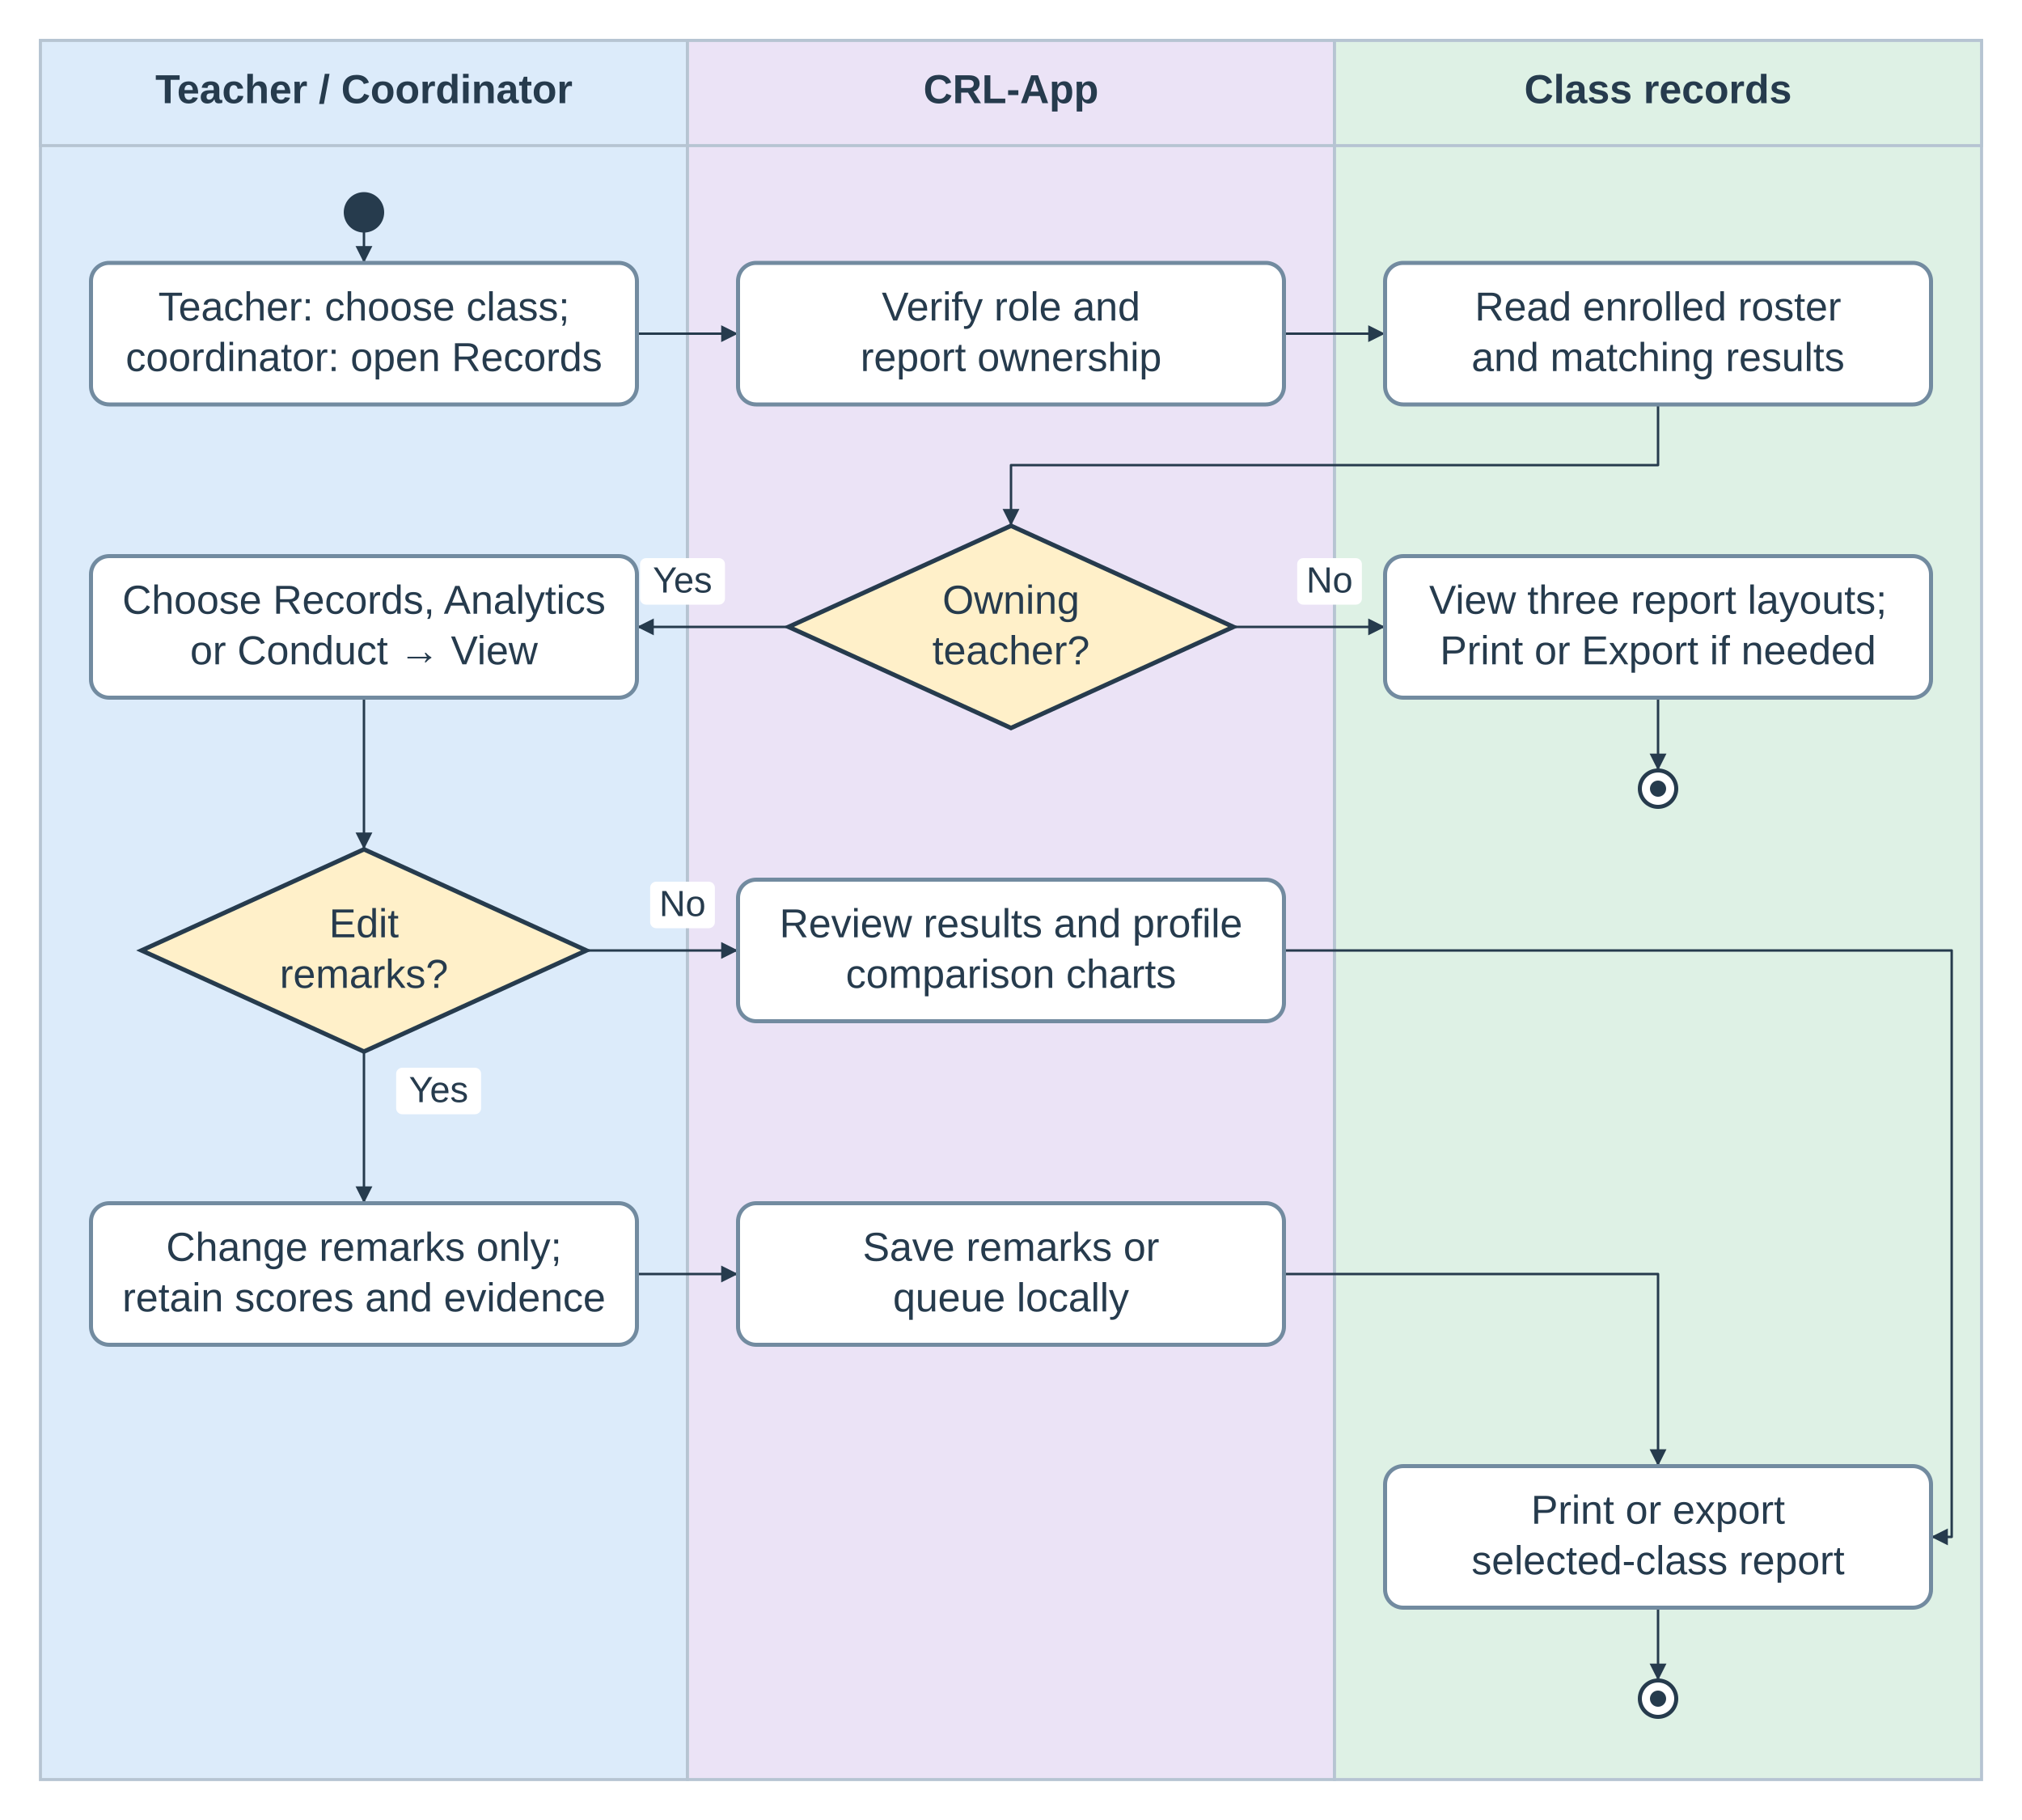
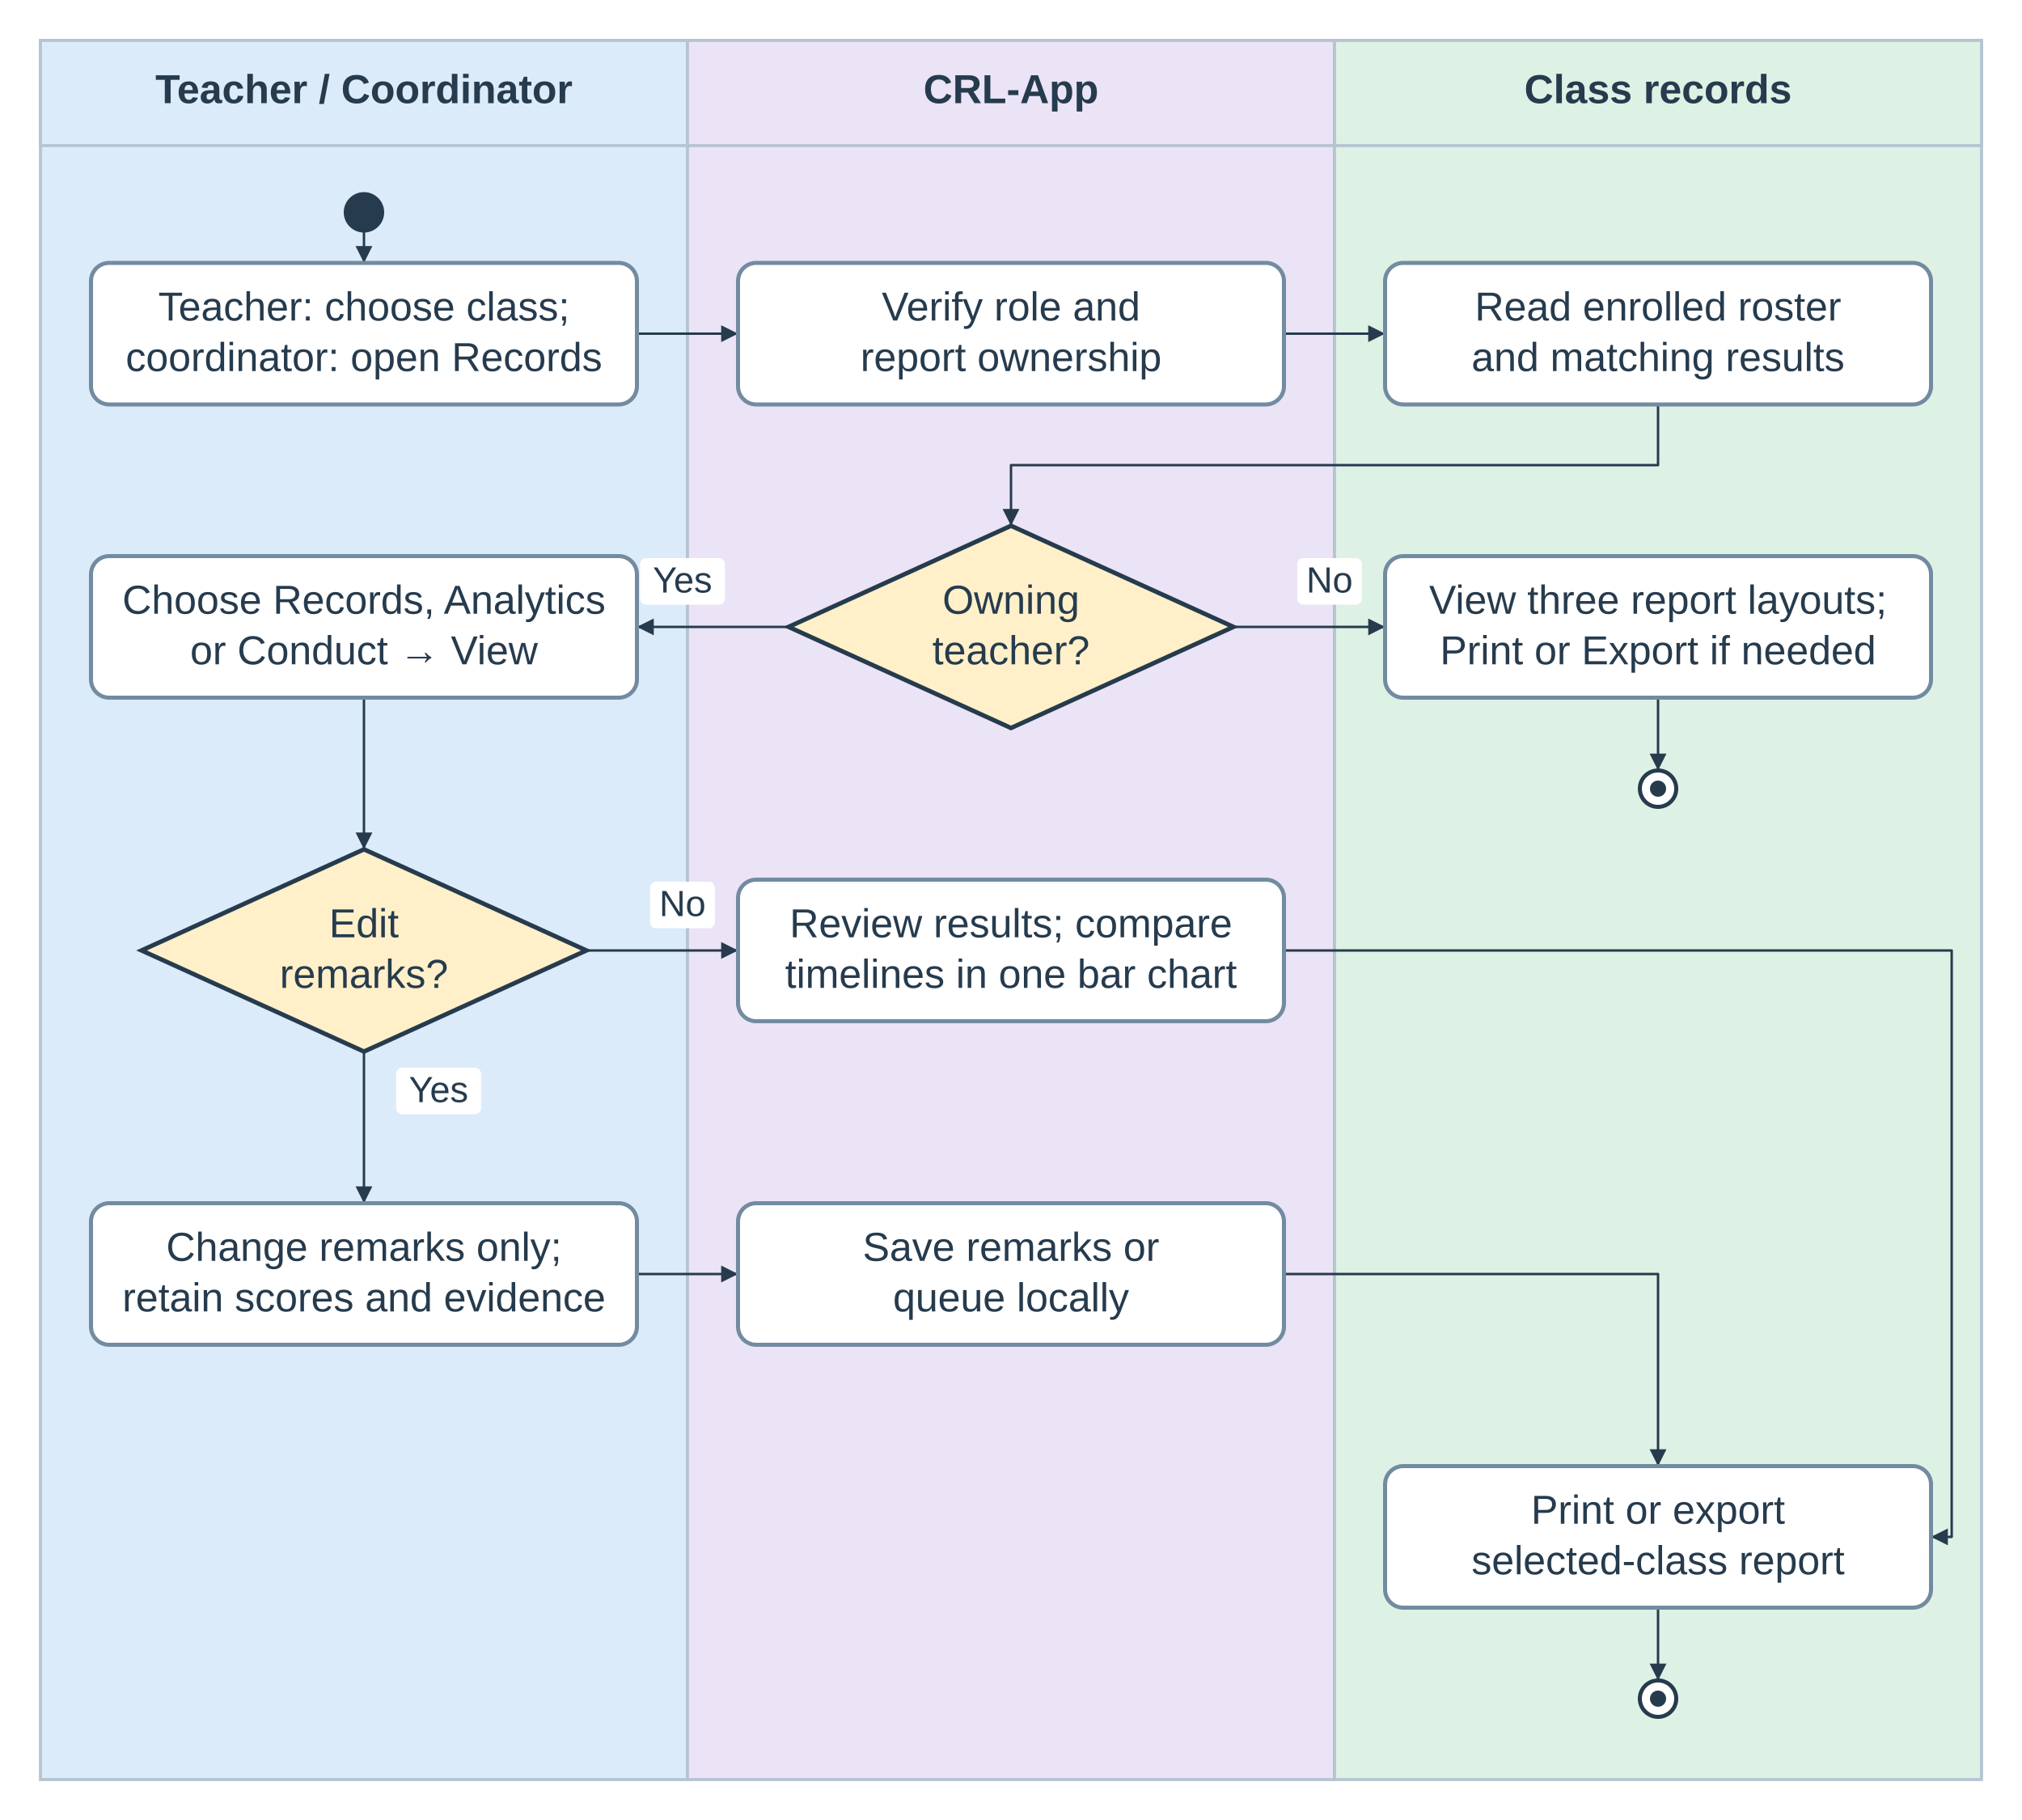
<svg xmlns="http://www.w3.org/2000/svg" width="1000" height="900" viewBox="0 0 1000 900">
  <rect width="100%" height="100%" fill="white" />
  <defs>
    <marker id="arrow" viewBox="0 0 12 12" refX="11" refY="6" markerWidth="10" markerHeight="10" markerUnits="userSpaceOnUse" orient="auto-start-reverse">
      <path d="M1,1 L11,6 L1,11 Z" fill="#263b4d" />
    </marker>
  </defs>
  <rect x="20.0" y="20" width="320.0" height="860" rx="0" fill="#dcebfa" stroke="#b6c4d2" stroke-width="1.5" />
  <rect x="20.0" y="20" width="320.0" height="52" rx="0" fill="#dcebfa" stroke="#b6c4d2" stroke-width="1.5" />
  <rect x="340.0" y="20" width="320.0" height="860" rx="0" fill="#ebe3f6" stroke="#b6c4d2" stroke-width="1.5" />
  <rect x="340.0" y="20" width="320.0" height="52" rx="0" fill="#ebe3f6" stroke="#b6c4d2" stroke-width="1.5" />
  <rect x="660.0" y="20" width="320.0" height="860" rx="0" fill="#def1e5" stroke="#b6c4d2" stroke-width="1.5" />
  <rect x="660.0" y="20" width="320.0" height="52" rx="0" fill="#def1e5" stroke="#b6c4d2" stroke-width="1.5" />
  <polyline points="180.0,114.0 180.0,130.0" fill="none" stroke="#263b4d" stroke-width="1.2" stroke-linejoin="round" marker-end="url(#arrow)" />
  <polyline points="315.0,165.0 365.0,165.0" fill="none" stroke="#263b4d" stroke-width="1.2" stroke-linejoin="round" marker-end="url(#arrow)" />
  <polyline points="635.0,165.0 685.0,165.0" fill="none" stroke="#263b4d" stroke-width="1.2" stroke-linejoin="round" marker-end="url(#arrow)" />
  <polyline points="820.0,200.0 820.0,230 500.0,230 500.0,260.0" fill="none" stroke="#263b4d" stroke-width="1.2" stroke-linejoin="round" marker-end="url(#arrow)" />
  <polyline points="610.0,310.0 685.0,310.0" fill="none" stroke="#263b4d" stroke-width="1.2" stroke-linejoin="round" marker-end="url(#arrow)" />
  <polyline points="820.0,345.0 820.0,381.0" fill="none" stroke="#263b4d" stroke-width="1.2" stroke-linejoin="round" marker-end="url(#arrow)" />
  <polyline points="390.0,310.0 315.0,310.0" fill="none" stroke="#263b4d" stroke-width="1.2" stroke-linejoin="round" marker-end="url(#arrow)" />
  <polyline points="180.0,345.0 180.0,420.0" fill="none" stroke="#263b4d" stroke-width="1.2" stroke-linejoin="round" marker-end="url(#arrow)" />
  <polyline points="290.0,470.0 365.0,470.0" fill="none" stroke="#263b4d" stroke-width="1.2" stroke-linejoin="round" marker-end="url(#arrow)" />
  <polyline points="180.0,520.0 180.0,595.0" fill="none" stroke="#263b4d" stroke-width="1.2" stroke-linejoin="round" marker-end="url(#arrow)" />
  <polyline points="315.0,630.0 365.0,630.0" fill="none" stroke="#263b4d" stroke-width="1.2" stroke-linejoin="round" marker-end="url(#arrow)" />
  <polyline points="635.0,630.0 820.0,630 820.0,725.0" fill="none" stroke="#263b4d" stroke-width="1.2" stroke-linejoin="round" marker-end="url(#arrow)" />
  <polyline points="635.0,470.0 965.231,470 965.231,760 955.0,760.0" fill="none" stroke="#263b4d" stroke-width="1.2" stroke-linejoin="round" marker-end="url(#arrow)" />
  <polyline points="820.0,795.0 820.0,831.0" fill="none" stroke="#263b4d" stroke-width="1.2" stroke-linejoin="round" marker-end="url(#arrow)" />
  <text x="180.0" y="51.0" text-anchor="middle" font-family="Arial,sans-serif" font-size="20" fill="#263b4d" font-weight="bold">Teacher / Coordinator</text>
  <text x="500.0" y="51.0" text-anchor="middle" font-family="Arial,sans-serif" font-size="20" fill="#263b4d" font-weight="bold">CRL-App</text>
  <text x="820.0" y="51.0" text-anchor="middle" font-family="Arial,sans-serif" font-size="20" fill="#263b4d" font-weight="bold">Class records</text>
  <circle cx="180" cy="105" r="9.0" fill="#263b4d" stroke="#263b4d" stroke-width="2" />
  <rect x="45.0" y="130.0" width="270" height="70" rx="9" fill="white" stroke="#728ba0" stroke-width="2" />
  <text x="180" y="158.5" text-anchor="middle" font-family="Arial,sans-serif" font-size="20" fill="#263b4d">Teacher: choose class;</text>
  <text x="180" y="183.5" text-anchor="middle" font-family="Arial,sans-serif" font-size="20" fill="#263b4d">coordinator: open Records</text>
  <rect x="365.0" y="130.0" width="270" height="70" rx="9" fill="white" stroke="#728ba0" stroke-width="2" />
  <text x="500" y="158.5" text-anchor="middle" font-family="Arial,sans-serif" font-size="20" fill="#263b4d">Verify role and</text>
  <text x="500" y="183.5" text-anchor="middle" font-family="Arial,sans-serif" font-size="20" fill="#263b4d">report ownership</text>
  <rect x="685.0" y="130.0" width="270" height="70" rx="9" fill="white" stroke="#728ba0" stroke-width="2" />
  <text x="820" y="158.5" text-anchor="middle" font-family="Arial,sans-serif" font-size="20" fill="#263b4d">Read enrolled roster</text>
  <text x="820" y="183.5" text-anchor="middle" font-family="Arial,sans-serif" font-size="20" fill="#263b4d">and matching results</text>
  <polygon points="500,260.0 610.0,310 500,360.0 390.0,310" fill="#fff0c9" stroke="#263b4d" stroke-width="2.2" />
  <text x="500" y="303.5" text-anchor="middle" font-family="Arial,sans-serif" font-size="20" fill="#263b4d">Owning</text>
  <text x="500" y="328.5" text-anchor="middle" font-family="Arial,sans-serif" font-size="20" fill="#263b4d">teacher?</text>
  <rect x="685.0" y="275.0" width="270" height="70" rx="9" fill="white" stroke="#728ba0" stroke-width="2" />
  <text x="820" y="303.5" text-anchor="middle" font-family="Arial,sans-serif" font-size="20" fill="#263b4d">View three report layouts;</text>
  <text x="820" y="328.5" text-anchor="middle" font-family="Arial,sans-serif" font-size="20" fill="#263b4d">Print or Export if needed</text>
  <circle cx="820" cy="390" r="9.0" fill="white" stroke="#263b4d" stroke-width="2" />
  <circle cx="820" cy="390" r="4.0" fill="#263b4d" />
  <rect x="45.0" y="275.0" width="270" height="70" rx="9" fill="white" stroke="#728ba0" stroke-width="2" />
  <text x="180" y="303.5" text-anchor="middle" font-family="Arial,sans-serif" font-size="20" fill="#263b4d">Choose Records, Analytics</text>
  <text x="180" y="328.5" text-anchor="middle" font-family="Arial,sans-serif" font-size="20" fill="#263b4d">or Conduct → View</text>
  <polygon points="180,420.0 290.0,470 180,520.0 70.0,470" fill="#fff0c9" stroke="#263b4d" stroke-width="2.2" />
  <text x="180" y="463.5" text-anchor="middle" font-family="Arial,sans-serif" font-size="20" fill="#263b4d">Edit</text>
  <text x="180" y="488.5" text-anchor="middle" font-family="Arial,sans-serif" font-size="20" fill="#263b4d">remarks?</text>
  <rect x="365.0" y="435.0" width="270" height="70" rx="9" fill="white" stroke="#728ba0" stroke-width="2" />
-   <text x="500" y="463.5" text-anchor="middle" font-family="Arial,sans-serif" font-size="20" fill="#263b4d">Review results and profile</text>
-   <text x="500" y="488.5" text-anchor="middle" font-family="Arial,sans-serif" font-size="20" fill="#263b4d">comparison charts</text>
+   <text x="500" y="463.5" text-anchor="middle" font-family="Arial,sans-serif" font-size="20" fill="#263b4d">Review results; compare</text>
+   <text x="500" y="488.5" text-anchor="middle" font-family="Arial,sans-serif" font-size="20" fill="#263b4d">timelines in one bar chart</text>
  <rect x="45.0" y="595.0" width="270" height="70" rx="9" fill="white" stroke="#728ba0" stroke-width="2" />
  <text x="180" y="623.5" text-anchor="middle" font-family="Arial,sans-serif" font-size="20" fill="#263b4d">Change remarks only;</text>
  <text x="180" y="648.5" text-anchor="middle" font-family="Arial,sans-serif" font-size="20" fill="#263b4d">retain scores and evidence</text>
  <rect x="365.0" y="595.0" width="270" height="70" rx="9" fill="white" stroke="#728ba0" stroke-width="2" />
  <text x="500" y="623.5" text-anchor="middle" font-family="Arial,sans-serif" font-size="20" fill="#263b4d">Save remarks or</text>
  <text x="500" y="648.5" text-anchor="middle" font-family="Arial,sans-serif" font-size="20" fill="#263b4d">queue locally</text>
  <rect x="685.0" y="725.0" width="270" height="70" rx="9" fill="white" stroke="#728ba0" stroke-width="2" />
  <text x="820" y="753.5" text-anchor="middle" font-family="Arial,sans-serif" font-size="20" fill="#263b4d">Print or export</text>
  <text x="820" y="778.5" text-anchor="middle" font-family="Arial,sans-serif" font-size="20" fill="#263b4d">selected-class report</text>
  <circle cx="820" cy="840" r="9.0" fill="white" stroke="#263b4d" stroke-width="2" />
  <circle cx="820" cy="840" r="4.0" fill="#263b4d" />
  <rect x="641.538" y="276" width="32" height="23" rx="3" fill="white" />
  <text x="657.538" y="293" text-anchor="middle" font-family="Arial,sans-serif" font-size="18" fill="#263b4d">No</text>
  <rect x="316.538" y="276" width="42" height="23" rx="3" fill="white" />
  <text x="337.538" y="293" text-anchor="middle" font-family="Arial,sans-serif" font-size="18" fill="#263b4d">Yes</text>
  <rect x="321.538" y="436" width="32" height="23" rx="3" fill="white" />
  <text x="337.538" y="453" text-anchor="middle" font-family="Arial,sans-serif" font-size="18" fill="#263b4d">No</text>
  <rect x="195.923" y="528" width="42" height="23" rx="3" fill="white" />
  <text x="216.923" y="545" text-anchor="middle" font-family="Arial,sans-serif" font-size="18" fill="#263b4d">Yes</text>
</svg>
